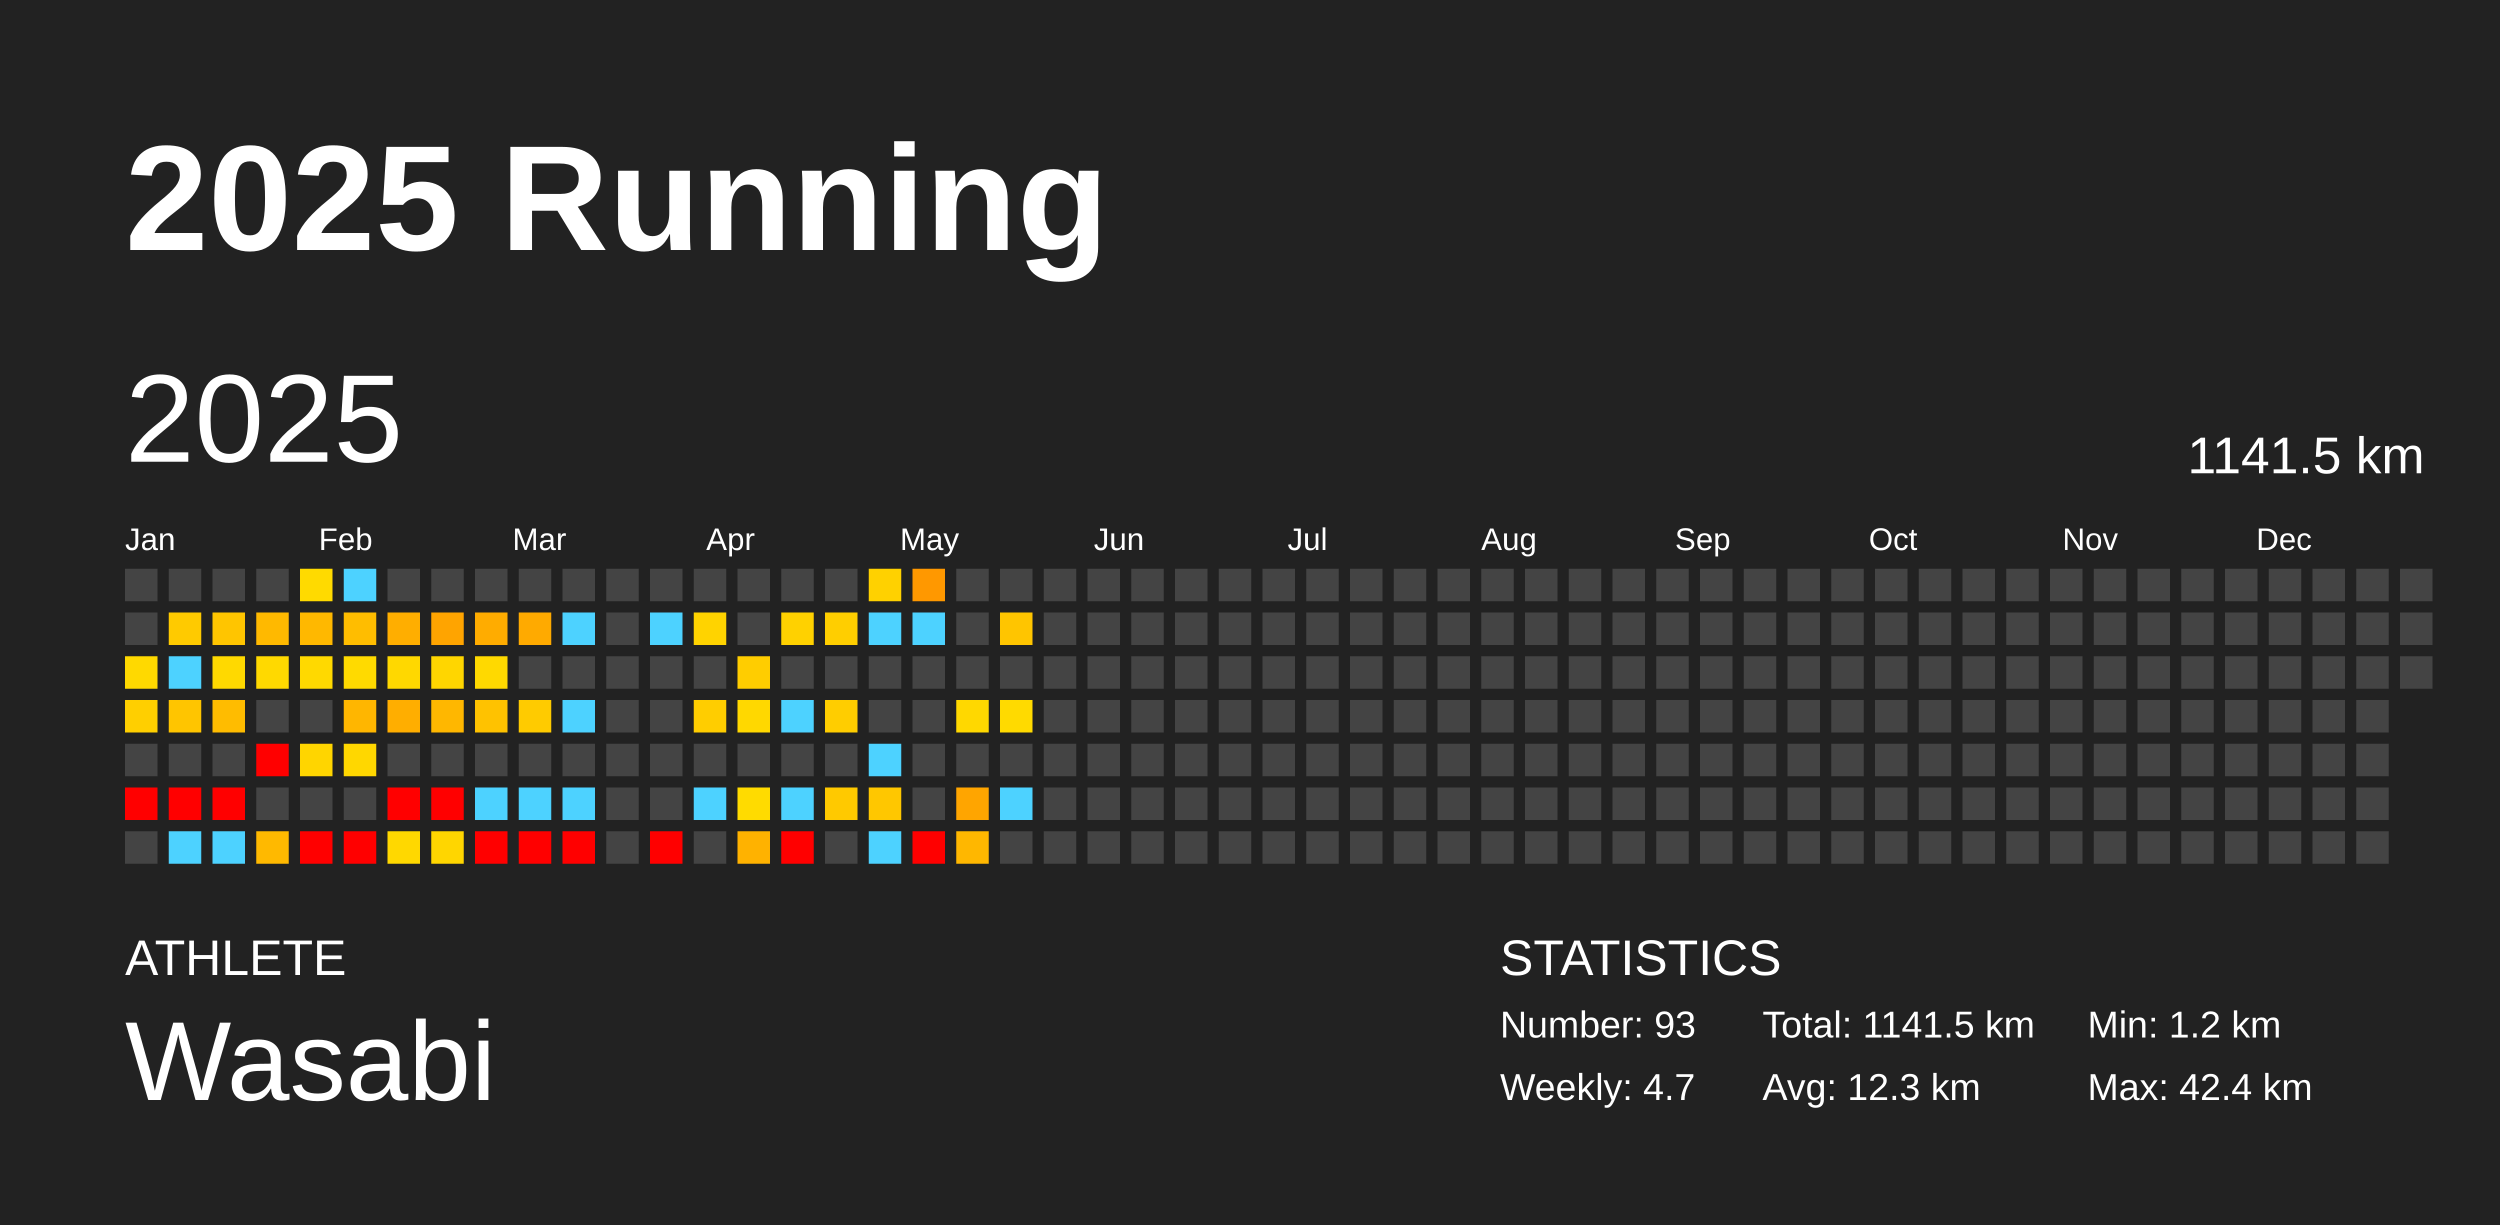
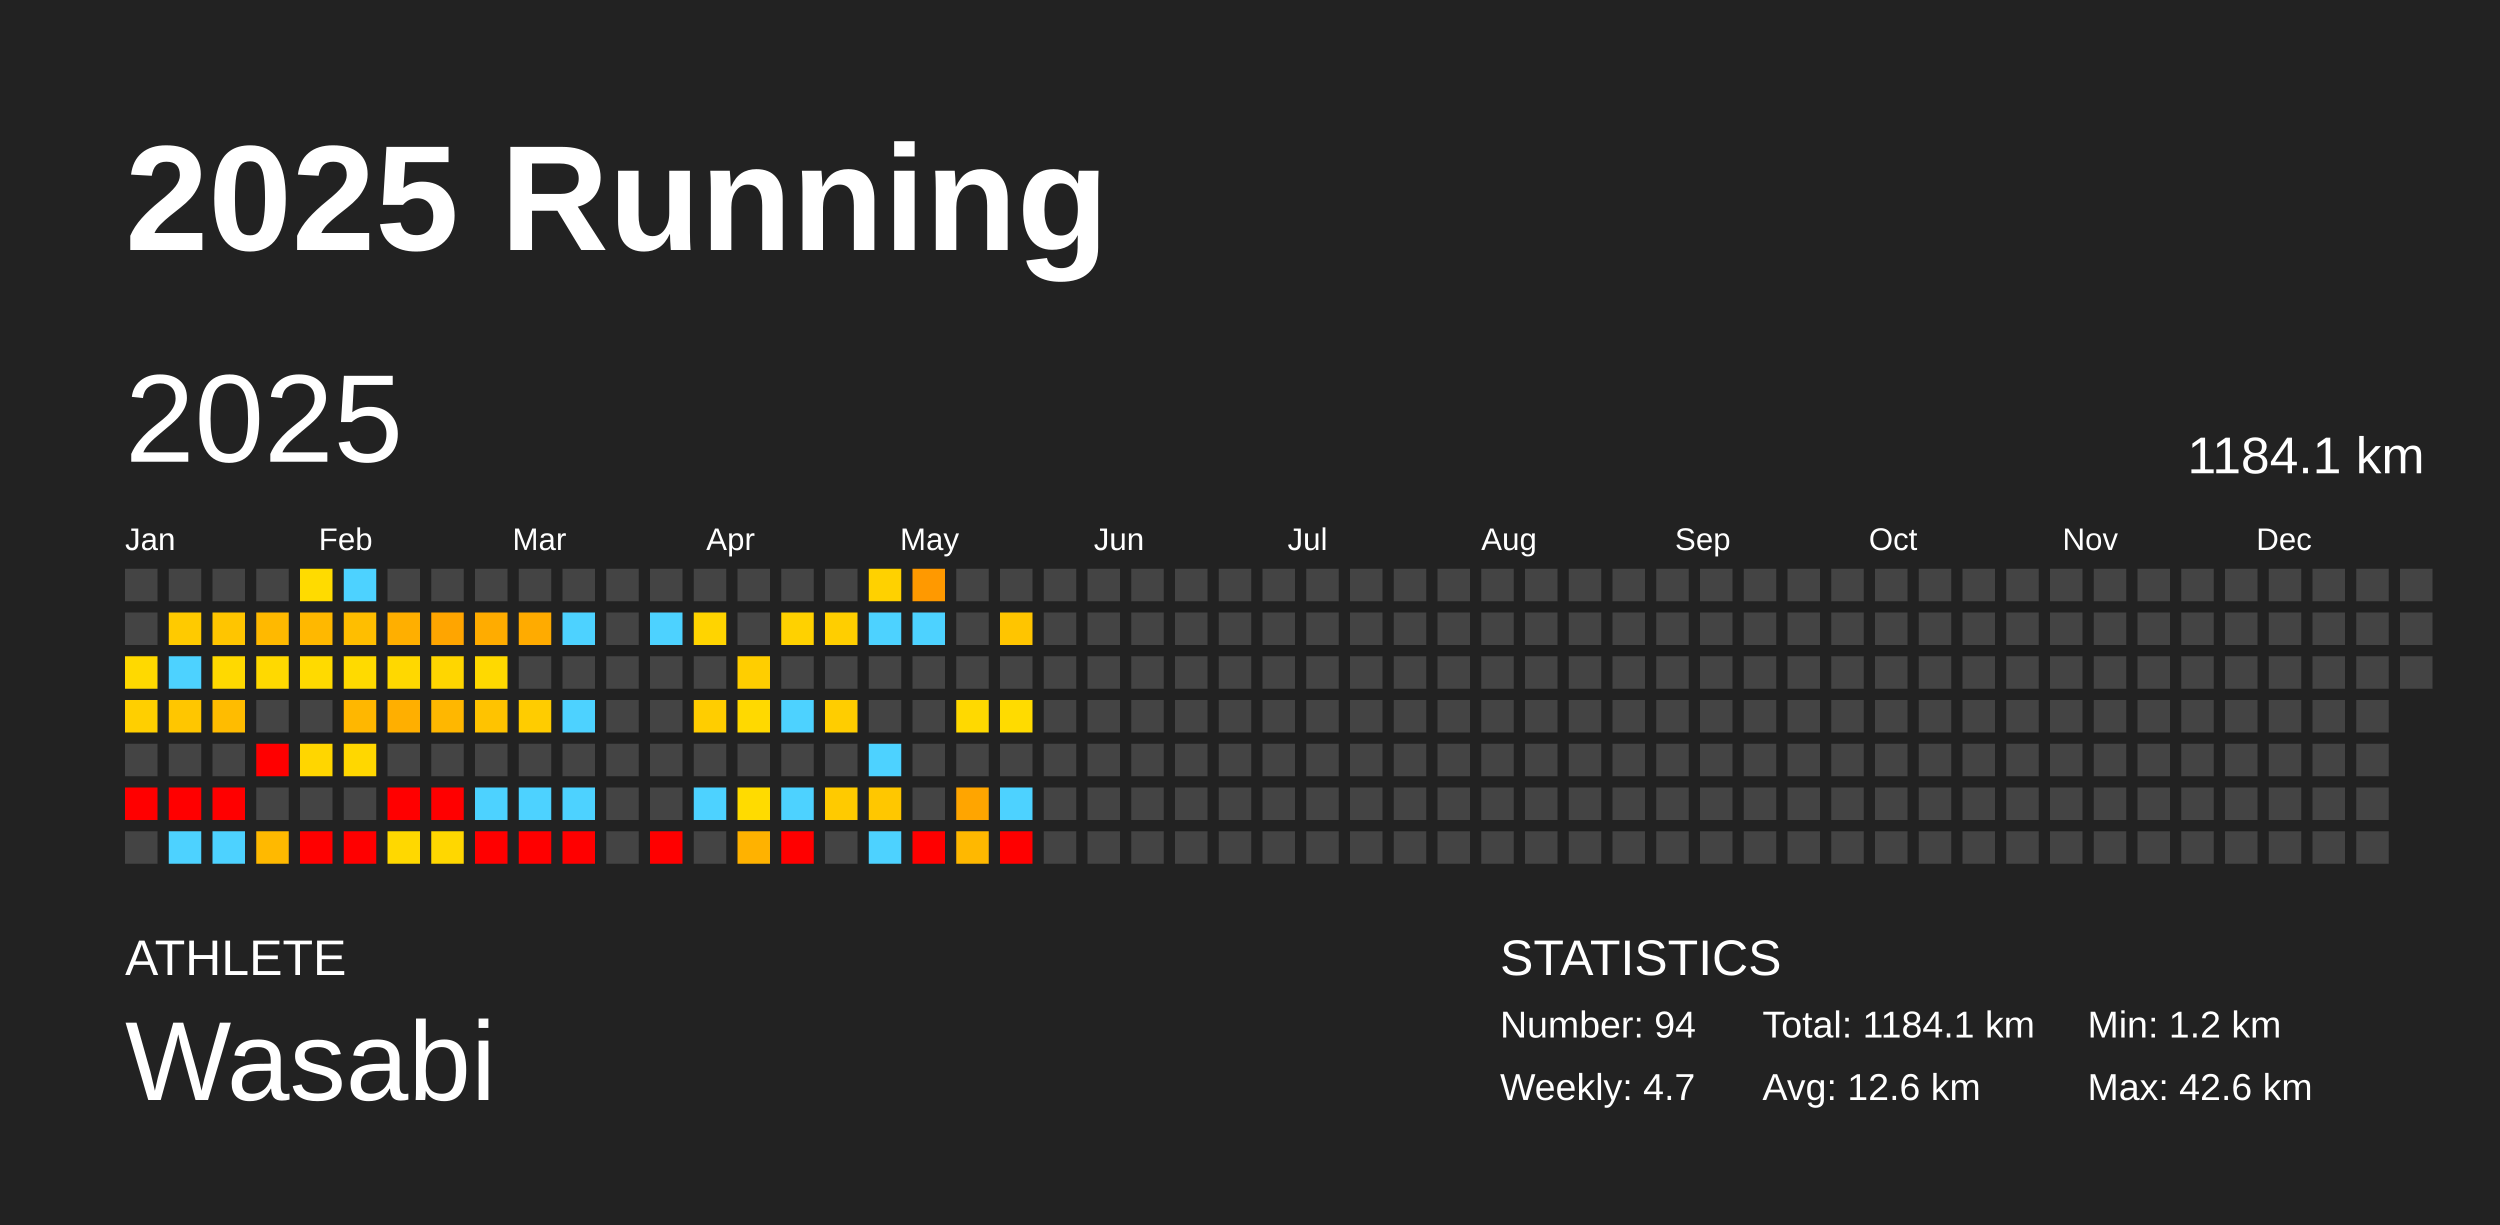
<svg xmlns="http://www.w3.org/2000/svg" baseProfile="full" height="98mm" version="1.1" viewBox="0,0,200,98" width="200mm">
  <defs />
  <rect fill="#222222" height="98" width="200" x="0" y="0" />
  <text fill="#FFFFFF" style="font-size:12px; font-family:Arial; font-weight:bold;" x="10" y="20">2025 Running</text>
  <text fill="#FFFFFF" style="font-size:4px; font-family:Arial" x="10" y="78">ATHLETE</text>
  <text fill="#FFFFFF" style="font-size:9px; font-family:Arial" x="10" y="88">Wasabi</text>
  <text fill="#FFFFFF" style="font-size:4px; font-family:Arial" x="120" y="78">STATISTICS</text>
-   <text fill="#FFFFFF" style="font-size:3px; font-family:Arial" x="120" y="83">Number: 93</text>
+   <text fill="#FFFFFF" style="font-size:3px; font-family:Arial" x="120" y="83">Number: 94</text>
  <text fill="#FFFFFF" style="font-size:3px; font-family:Arial" x="120" y="88">Weekly: 4.7</text>
-   <text fill="#FFFFFF" style="font-size:3px; font-family:Arial" x="141" y="83">Total: 1141.5 km</text>
-   <text fill="#FFFFFF" style="font-size:3px; font-family:Arial" x="141" y="88">Avg: 12.3 km</text>
+   <text fill="#FFFFFF" style="font-size:3px; font-family:Arial" x="141" y="83">Total: 1184.1 km</text>
+   <text fill="#FFFFFF" style="font-size:3px; font-family:Arial" x="141" y="88">Avg: 12.6 km</text>
  <text fill="#FFFFFF" style="font-size:3px; font-family:Arial" x="167" y="83">Min: 1.2 km</text>
-   <text fill="#FFFFFF" style="font-size:3px; font-family:Arial" x="167" y="88">Max: 42.4 km</text>
+   <text fill="#FFFFFF" style="font-size:3px; font-family:Arial" x="167" y="88">Max: 42.6 km</text>
  <text dominant-baseline="hanging" fill="#FFFFFF" style="font-size:10.0px; font-family:Arial;" x="10" y="30">2025</text>
-   <text dominant-baseline="hanging" fill="#FFFFFF" style="font-size:4.125px; font-family:Arial;" x="175" y="35">1141.5 km</text>
+   <text dominant-baseline="hanging" fill="#FFFFFF" style="font-size:4.125px; font-family:Arial;" x="175" y="35">1184.1 km</text>
  <text fill="#FFFFFF" style="font-size:2.5px; font-family:Arial" x="10.0" y="44">Jan</text>
  <text fill="#FFFFFF" style="font-size:2.5px; font-family:Arial" x="25.5" y="44">Feb</text>
  <text fill="#FFFFFF" style="font-size:2.5px; font-family:Arial" x="41.0" y="44">Mar</text>
  <text fill="#FFFFFF" style="font-size:2.5px; font-family:Arial" x="56.5" y="44">Apr</text>
  <text fill="#FFFFFF" style="font-size:2.5px; font-family:Arial" x="72.0" y="44">May</text>
  <text fill="#FFFFFF" style="font-size:2.5px; font-family:Arial" x="87.5" y="44">Jun</text>
  <text fill="#FFFFFF" style="font-size:2.5px; font-family:Arial" x="103.0" y="44">Jul</text>
  <text fill="#FFFFFF" style="font-size:2.5px; font-family:Arial" x="118.5" y="44">Aug</text>
  <text fill="#FFFFFF" style="font-size:2.5px; font-family:Arial" x="134.0" y="44">Sep</text>
  <text fill="#FFFFFF" style="font-size:2.5px; font-family:Arial" x="149.5" y="44">Oct</text>
  <text fill="#FFFFFF" style="font-size:2.5px; font-family:Arial" x="165.0" y="44">Nov</text>
  <text fill="#FFFFFF" style="font-size:2.5px; font-family:Arial" x="180.5" y="44">Dec</text>
  <rect fill="#444444" height="2.6" width="2.6" x="10.0" y="45.5" />
  <rect fill="#444444" height="2.6" width="2.6" x="10.0" y="49.0" />
  <rect fill="#ffd900" height="2.6" width="2.6" x="10.0" y="52.5" />
  <rect fill="#ffcf00" height="2.6" width="2.6" x="10.0" y="56.0" />
  <rect fill="#444444" height="2.6" width="2.6" x="10.0" y="59.5" />
  <rect fill="red" height="2.6" width="2.6" x="10.0" y="63.0" />
  <rect fill="#444444" height="2.6" width="2.6" x="10.0" y="66.5" />
  <rect fill="#444444" height="2.6" width="2.6" x="13.5" y="45.5" />
  <rect fill="#ffca00" height="2.6" width="2.6" x="13.5" y="49.0" />
  <rect fill="#4dd2ff" height="2.6" width="2.6" x="13.5" y="52.5" />
-   <rect fill="#ffc500" height="2.6" width="2.6" x="13.5" y="56.0" />
+   <rect fill="#ffc600" height="2.6" width="2.6" x="13.5" y="56.0" />
  <rect fill="#444444" height="2.6" width="2.6" x="13.5" y="59.5" />
  <rect fill="red" height="2.6" width="2.6" x="13.5" y="63.0" />
  <rect fill="#4dd2ff" height="2.6" width="2.6" x="13.5" y="66.5" />
  <rect fill="#444444" height="2.6" width="2.6" x="17.0" y="45.5" />
  <rect fill="#ffc500" height="2.6" width="2.6" x="17.0" y="49.0" />
  <rect fill="#ffd900" height="2.6" width="2.6" x="17.0" y="52.5" />
  <rect fill="#ffbc00" height="2.6" width="2.6" x="17.0" y="56.0" />
  <rect fill="#444444" height="2.6" width="2.6" x="17.0" y="59.5" />
  <rect fill="red" height="2.6" width="2.6" x="17.0" y="63.0" />
  <rect fill="#4dd2ff" height="2.6" width="2.6" x="17.0" y="66.5" />
  <rect fill="#444444" height="2.6" width="2.6" x="20.5" y="45.5" />
  <rect fill="#ffb900" height="2.6" width="2.6" x="20.5" y="49.0" />
  <rect fill="#ffd900" height="2.6" width="2.6" x="20.5" y="52.5" />
  <rect fill="#444444" height="2.6" width="2.6" x="20.5" y="56.0" />
  <rect fill="red" height="2.6" width="2.6" x="20.5" y="59.5" />
  <rect fill="#444444" height="2.6" width="2.6" x="20.5" y="63.0" />
  <rect fill="#ffb900" height="2.6" width="2.6" x="20.5" y="66.5" />
-   <rect fill="#ffda00" height="2.6" width="2.6" x="24.0" y="45.5" />
+   <rect fill="#ffdb00" height="2.6" width="2.6" x="24.0" y="45.5" />
  <rect fill="#ffb800" height="2.6" width="2.6" x="24.0" y="49.0" />
-   <rect fill="#ffd900" height="2.6" width="2.6" x="24.0" y="52.5" />
+   <rect fill="#ffda00" height="2.6" width="2.6" x="24.0" y="52.5" />
  <rect fill="#444444" height="2.6" width="2.6" x="24.0" y="56.0" />
-   <rect fill="#ffd500" height="2.6" width="2.6" x="24.0" y="59.5" />
+   <rect fill="#ffd600" height="2.6" width="2.6" x="24.0" y="59.5" />
  <rect fill="#444444" height="2.6" width="2.6" x="24.0" y="63.0" />
  <rect fill="red" height="2.6" width="2.6" x="24.0" y="66.5" />
  <rect fill="#4dd2ff" height="2.6" width="2.6" x="27.5" y="45.5" />
-   <rect fill="#ffbd00" height="2.6" width="2.6" x="27.5" y="49.0" />
+   <rect fill="#ffbe00" height="2.6" width="2.6" x="27.5" y="49.0" />
  <rect fill="#ffda00" height="2.6" width="2.6" x="27.5" y="52.5" />
-   <rect fill="#ffb600" height="2.6" width="2.6" x="27.5" y="56.0" />
+   <rect fill="#ffb700" height="2.6" width="2.6" x="27.5" y="56.0" />
  <rect fill="#ffd700" height="2.6" width="2.6" x="27.5" y="59.5" />
  <rect fill="#444444" height="2.6" width="2.6" x="27.5" y="63.0" />
  <rect fill="red" height="2.6" width="2.6" x="27.5" y="66.5" />
  <rect fill="#444444" height="2.6" width="2.6" x="31.0" y="45.5" />
-   <rect fill="#ffae00" height="2.6" width="2.6" x="31.0" y="49.0" />
+   <rect fill="#ffaf00" height="2.6" width="2.6" x="31.0" y="49.0" />
  <rect fill="#ffd800" height="2.6" width="2.6" x="31.0" y="52.5" />
-   <rect fill="#ffae00" height="2.6" width="2.6" x="31.0" y="56.0" />
+   <rect fill="#ffaf00" height="2.6" width="2.6" x="31.0" y="56.0" />
  <rect fill="#444444" height="2.6" width="2.6" x="31.0" y="59.5" />
  <rect fill="red" height="2.6" width="2.6" x="31.0" y="63.0" />
  <rect fill="#ffd800" height="2.6" width="2.6" x="31.0" y="66.5" />
  <rect fill="#444444" height="2.6" width="2.6" x="34.5" y="45.5" />
-   <rect fill="#ffa400" height="2.6" width="2.6" x="34.5" y="49.0" />
+   <rect fill="#ffa500" height="2.6" width="2.6" x="34.5" y="49.0" />
  <rect fill="#ffd600" height="2.6" width="2.6" x="34.5" y="52.5" />
  <rect fill="#ffb700" height="2.6" width="2.6" x="34.5" y="56.0" />
  <rect fill="#444444" height="2.6" width="2.6" x="34.5" y="59.5" />
  <rect fill="red" height="2.6" width="2.6" x="34.5" y="63.0" />
-   <rect fill="#ffd600" height="2.6" width="2.6" x="34.5" y="66.5" />
+   <rect fill="#ffd700" height="2.6" width="2.6" x="34.5" y="66.5" />
  <rect fill="#444444" height="2.6" width="2.6" x="38.0" y="45.5" />
  <rect fill="#ffac00" height="2.6" width="2.6" x="38.0" y="49.0" />
  <rect fill="#ffd900" height="2.6" width="2.6" x="38.0" y="52.5" />
-   <rect fill="#ffc200" height="2.6" width="2.6" x="38.0" y="56.0" />
+   <rect fill="#ffc300" height="2.6" width="2.6" x="38.0" y="56.0" />
  <rect fill="#444444" height="2.6" width="2.6" x="38.0" y="59.5" />
  <rect fill="#4dd2ff" height="2.6" width="2.6" x="38.0" y="63.0" />
  <rect fill="red" height="2.6" width="2.6" x="38.0" y="66.5" />
  <rect fill="#444444" height="2.6" width="2.6" x="41.5" y="45.5" />
-   <rect fill="#ffaa00" height="2.6" width="2.6" x="41.5" y="49.0" />
+   <rect fill="#ffab00" height="2.6" width="2.6" x="41.5" y="49.0" />
  <rect fill="#444444" height="2.6" width="2.6" x="41.5" y="52.5" />
-   <rect fill="#ffcb00" height="2.6" width="2.6" x="41.5" y="56.0" />
+   <rect fill="#ffcc00" height="2.6" width="2.6" x="41.5" y="56.0" />
  <rect fill="#444444" height="2.6" width="2.6" x="41.5" y="59.5" />
  <rect fill="#4dd2ff" height="2.6" width="2.6" x="41.5" y="63.0" />
  <rect fill="red" height="2.6" width="2.6" x="41.5" y="66.5" />
  <rect fill="#444444" height="2.6" width="2.6" x="45.0" y="45.5" />
  <rect fill="#4dd2ff" height="2.6" width="2.6" x="45.0" y="49.0" />
  <rect fill="#444444" height="2.6" width="2.6" x="45.0" y="52.5" />
  <rect fill="#4dd2ff" height="2.6" width="2.6" x="45.0" y="56.0" />
  <rect fill="#444444" height="2.6" width="2.6" x="45.0" y="59.5" />
  <rect fill="#4dd2ff" height="2.6" width="2.6" x="45.0" y="63.0" />
  <rect fill="red" height="2.6" width="2.6" x="45.0" y="66.5" />
  <rect fill="#444444" height="2.6" width="2.6" x="48.5" y="45.5" />
  <rect fill="#444444" height="2.6" width="2.6" x="48.5" y="49.0" />
  <rect fill="#444444" height="2.6" width="2.6" x="48.5" y="52.5" />
  <rect fill="#444444" height="2.6" width="2.6" x="48.5" y="56.0" />
  <rect fill="#444444" height="2.6" width="2.6" x="48.5" y="59.5" />
  <rect fill="#444444" height="2.6" width="2.6" x="48.5" y="63.0" />
  <rect fill="#444444" height="2.6" width="2.6" x="48.5" y="66.5" />
  <rect fill="#444444" height="2.6" width="2.6" x="52.0" y="45.5" />
  <rect fill="#4dd2ff" height="2.6" width="2.6" x="52.0" y="49.0" />
  <rect fill="#444444" height="2.6" width="2.6" x="52.0" y="52.5" />
  <rect fill="#444444" height="2.6" width="2.6" x="52.0" y="56.0" />
  <rect fill="#444444" height="2.6" width="2.6" x="52.0" y="59.5" />
  <rect fill="#444444" height="2.6" width="2.6" x="52.0" y="63.0" />
  <rect fill="red" height="2.6" width="2.6" x="52.0" y="66.5" />
  <rect fill="#444444" height="2.6" width="2.6" x="55.5" y="45.5" />
-   <rect fill="#ffd300" height="2.6" width="2.6" x="55.5" y="49.0" />
+   <rect fill="#ffd400" height="2.6" width="2.6" x="55.5" y="49.0" />
  <rect fill="#444444" height="2.6" width="2.6" x="55.5" y="52.5" />
  <rect fill="#ffcd00" height="2.6" width="2.6" x="55.5" y="56.0" />
  <rect fill="#444444" height="2.6" width="2.6" x="55.5" y="59.5" />
  <rect fill="#4dd2ff" height="2.6" width="2.6" x="55.5" y="63.0" />
  <rect fill="#444444" height="2.6" width="2.6" x="55.5" y="66.5" />
  <rect fill="#444444" height="2.6" width="2.6" x="59.0" y="45.5" />
  <rect fill="#444444" height="2.6" width="2.6" x="59.0" y="49.0" />
-   <rect fill="#ffcd00" height="2.6" width="2.6" x="59.0" y="52.5" />
-   <rect fill="#ffd800" height="2.6" width="2.6" x="59.0" y="56.0" />
+   <rect fill="#ffce00" height="2.6" width="2.6" x="59.0" y="52.5" />
+   <rect fill="#ffd900" height="2.6" width="2.6" x="59.0" y="56.0" />
  <rect fill="#444444" height="2.6" width="2.6" x="59.0" y="59.5" />
  <rect fill="#ffdb00" height="2.6" width="2.6" x="59.0" y="63.0" />
  <rect fill="#ffb200" height="2.6" width="2.6" x="59.0" y="66.5" />
  <rect fill="#444444" height="2.6" width="2.6" x="62.5" y="45.5" />
  <rect fill="#ffd100" height="2.6" width="2.6" x="62.5" y="49.0" />
  <rect fill="#444444" height="2.6" width="2.6" x="62.5" y="52.5" />
  <rect fill="#4dd2ff" height="2.6" width="2.6" x="62.5" y="56.0" />
  <rect fill="#444444" height="2.6" width="2.6" x="62.5" y="59.5" />
  <rect fill="#4dd2ff" height="2.6" width="2.6" x="62.5" y="63.0" />
  <rect fill="red" height="2.6" width="2.6" x="62.5" y="66.5" />
  <rect fill="#444444" height="2.6" width="2.6" x="66.0" y="45.5" />
  <rect fill="#ffce00" height="2.6" width="2.6" x="66.0" y="49.0" />
  <rect fill="#444444" height="2.6" width="2.6" x="66.0" y="52.5" />
  <rect fill="#ffcd00" height="2.6" width="2.6" x="66.0" y="56.0" />
  <rect fill="#444444" height="2.6" width="2.6" x="66.0" y="59.5" />
-   <rect fill="#ffc900" height="2.6" width="2.6" x="66.0" y="63.0" />
+   <rect fill="#ffca00" height="2.6" width="2.6" x="66.0" y="63.0" />
  <rect fill="#444444" height="2.6" width="2.6" x="66.0" y="66.5" />
  <rect fill="#ffd100" height="2.6" width="2.6" x="69.5" y="45.5" />
  <rect fill="#4dd2ff" height="2.6" width="2.6" x="69.5" y="49.0" />
  <rect fill="#444444" height="2.6" width="2.6" x="69.5" y="52.5" />
  <rect fill="#444444" height="2.6" width="2.6" x="69.5" y="56.0" />
  <rect fill="#4dd2ff" height="2.6" width="2.6" x="69.5" y="59.5" />
  <rect fill="#ffc700" height="2.6" width="2.6" x="69.5" y="63.0" />
  <rect fill="#4dd2ff" height="2.6" width="2.6" x="69.5" y="66.5" />
-   <rect fill="#ff9800" height="2.6" width="2.6" x="73.0" y="45.5" />
+   <rect fill="#ff9900" height="2.6" width="2.6" x="73.0" y="45.5" />
  <rect fill="#4dd2ff" height="2.6" width="2.6" x="73.0" y="49.0" />
  <rect fill="#444444" height="2.6" width="2.6" x="73.0" y="52.5" />
  <rect fill="#444444" height="2.6" width="2.6" x="73.0" y="56.0" />
  <rect fill="#444444" height="2.6" width="2.6" x="73.0" y="59.5" />
  <rect fill="#444444" height="2.6" width="2.6" x="73.0" y="63.0" />
  <rect fill="red" height="2.6" width="2.6" x="73.0" y="66.5" />
  <rect fill="#444444" height="2.6" width="2.6" x="76.5" y="45.5" />
  <rect fill="#444444" height="2.6" width="2.6" x="76.5" y="49.0" />
  <rect fill="#444444" height="2.6" width="2.6" x="76.5" y="52.5" />
-   <rect fill="#ffd800" height="2.6" width="2.6" x="76.5" y="56.0" />
+   <rect fill="#ffd900" height="2.6" width="2.6" x="76.5" y="56.0" />
  <rect fill="#444444" height="2.6" width="2.6" x="76.5" y="59.5" />
  <rect fill="#ffa500" height="2.6" width="2.6" x="76.5" y="63.0" />
-   <rect fill="#ffb700" height="2.6" width="2.6" x="76.5" y="66.5" />
+   <rect fill="#ffb800" height="2.6" width="2.6" x="76.5" y="66.5" />
  <rect fill="#444444" height="2.6" width="2.6" x="80.0" y="45.5" />
  <rect fill="#ffc500" height="2.6" width="2.6" x="80.0" y="49.0" />
  <rect fill="#444444" height="2.6" width="2.6" x="80.0" y="52.5" />
-   <rect fill="#ffda00" height="2.6" width="2.6" x="80.0" y="56.0" />
+   <rect fill="#ffdb00" height="2.6" width="2.6" x="80.0" y="56.0" />
  <rect fill="#444444" height="2.6" width="2.6" x="80.0" y="59.5" />
  <rect fill="#4dd2ff" height="2.6" width="2.6" x="80.0" y="63.0" />
-   <rect fill="#444444" height="2.6" width="2.6" x="80.0" y="66.5" />
+   <rect fill="red" height="2.6" width="2.6" x="80.0" y="66.5" />
  <rect fill="#444444" height="2.6" width="2.6" x="83.5" y="45.5" />
  <rect fill="#444444" height="2.6" width="2.6" x="83.5" y="49.0" />
  <rect fill="#444444" height="2.6" width="2.6" x="83.5" y="52.5" />
  <rect fill="#444444" height="2.6" width="2.6" x="83.5" y="56.0" />
  <rect fill="#444444" height="2.6" width="2.6" x="83.5" y="59.5" />
  <rect fill="#444444" height="2.6" width="2.6" x="83.5" y="63.0" />
  <rect fill="#444444" height="2.6" width="2.6" x="83.5" y="66.5" />
  <rect fill="#444444" height="2.6" width="2.6" x="87.0" y="45.5" />
  <rect fill="#444444" height="2.6" width="2.6" x="87.0" y="49.0" />
  <rect fill="#444444" height="2.6" width="2.6" x="87.0" y="52.5" />
  <rect fill="#444444" height="2.6" width="2.6" x="87.0" y="56.0" />
  <rect fill="#444444" height="2.6" width="2.6" x="87.0" y="59.5" />
  <rect fill="#444444" height="2.6" width="2.6" x="87.0" y="63.0" />
  <rect fill="#444444" height="2.6" width="2.6" x="87.0" y="66.5" />
  <rect fill="#444444" height="2.6" width="2.6" x="90.5" y="45.5" />
  <rect fill="#444444" height="2.6" width="2.6" x="90.5" y="49.0" />
  <rect fill="#444444" height="2.6" width="2.6" x="90.5" y="52.5" />
  <rect fill="#444444" height="2.6" width="2.6" x="90.5" y="56.0" />
  <rect fill="#444444" height="2.6" width="2.6" x="90.5" y="59.5" />
  <rect fill="#444444" height="2.6" width="2.6" x="90.5" y="63.0" />
  <rect fill="#444444" height="2.6" width="2.6" x="90.5" y="66.5" />
  <rect fill="#444444" height="2.6" width="2.6" x="94.0" y="45.5" />
  <rect fill="#444444" height="2.6" width="2.6" x="94.0" y="49.0" />
  <rect fill="#444444" height="2.6" width="2.6" x="94.0" y="52.5" />
  <rect fill="#444444" height="2.6" width="2.6" x="94.0" y="56.0" />
  <rect fill="#444444" height="2.6" width="2.6" x="94.0" y="59.5" />
  <rect fill="#444444" height="2.6" width="2.6" x="94.0" y="63.0" />
  <rect fill="#444444" height="2.6" width="2.6" x="94.0" y="66.5" />
  <rect fill="#444444" height="2.6" width="2.6" x="97.5" y="45.5" />
  <rect fill="#444444" height="2.6" width="2.6" x="97.5" y="49.0" />
  <rect fill="#444444" height="2.6" width="2.6" x="97.5" y="52.5" />
  <rect fill="#444444" height="2.6" width="2.6" x="97.5" y="56.0" />
  <rect fill="#444444" height="2.6" width="2.6" x="97.5" y="59.5" />
  <rect fill="#444444" height="2.6" width="2.6" x="97.5" y="63.0" />
  <rect fill="#444444" height="2.6" width="2.6" x="97.5" y="66.5" />
  <rect fill="#444444" height="2.6" width="2.6" x="101.0" y="45.5" />
  <rect fill="#444444" height="2.6" width="2.6" x="101.0" y="49.0" />
  <rect fill="#444444" height="2.6" width="2.6" x="101.0" y="52.5" />
  <rect fill="#444444" height="2.6" width="2.6" x="101.0" y="56.0" />
  <rect fill="#444444" height="2.6" width="2.6" x="101.0" y="59.5" />
  <rect fill="#444444" height="2.6" width="2.6" x="101.0" y="63.0" />
  <rect fill="#444444" height="2.6" width="2.6" x="101.0" y="66.5" />
  <rect fill="#444444" height="2.6" width="2.6" x="104.5" y="45.5" />
  <rect fill="#444444" height="2.6" width="2.6" x="104.5" y="49.0" />
  <rect fill="#444444" height="2.6" width="2.6" x="104.5" y="52.5" />
  <rect fill="#444444" height="2.6" width="2.6" x="104.5" y="56.0" />
  <rect fill="#444444" height="2.6" width="2.6" x="104.5" y="59.5" />
  <rect fill="#444444" height="2.6" width="2.6" x="104.5" y="63.0" />
  <rect fill="#444444" height="2.6" width="2.6" x="104.5" y="66.5" />
  <rect fill="#444444" height="2.6" width="2.6" x="108.0" y="45.5" />
  <rect fill="#444444" height="2.6" width="2.6" x="108.0" y="49.0" />
  <rect fill="#444444" height="2.6" width="2.6" x="108.0" y="52.5" />
  <rect fill="#444444" height="2.6" width="2.6" x="108.0" y="56.0" />
  <rect fill="#444444" height="2.6" width="2.6" x="108.0" y="59.5" />
  <rect fill="#444444" height="2.6" width="2.6" x="108.0" y="63.0" />
  <rect fill="#444444" height="2.6" width="2.6" x="108.0" y="66.5" />
  <rect fill="#444444" height="2.6" width="2.6" x="111.5" y="45.5" />
  <rect fill="#444444" height="2.6" width="2.6" x="111.5" y="49.0" />
  <rect fill="#444444" height="2.6" width="2.6" x="111.5" y="52.5" />
  <rect fill="#444444" height="2.6" width="2.6" x="111.5" y="56.0" />
  <rect fill="#444444" height="2.6" width="2.6" x="111.5" y="59.5" />
  <rect fill="#444444" height="2.6" width="2.6" x="111.5" y="63.0" />
  <rect fill="#444444" height="2.6" width="2.6" x="111.5" y="66.5" />
  <rect fill="#444444" height="2.6" width="2.6" x="115.0" y="45.5" />
  <rect fill="#444444" height="2.6" width="2.6" x="115.0" y="49.0" />
  <rect fill="#444444" height="2.6" width="2.6" x="115.0" y="52.5" />
  <rect fill="#444444" height="2.6" width="2.6" x="115.0" y="56.0" />
  <rect fill="#444444" height="2.6" width="2.6" x="115.0" y="59.5" />
  <rect fill="#444444" height="2.6" width="2.6" x="115.0" y="63.0" />
  <rect fill="#444444" height="2.6" width="2.6" x="115.0" y="66.5" />
  <rect fill="#444444" height="2.6" width="2.6" x="118.5" y="45.5" />
  <rect fill="#444444" height="2.6" width="2.6" x="118.5" y="49.0" />
  <rect fill="#444444" height="2.6" width="2.6" x="118.5" y="52.5" />
  <rect fill="#444444" height="2.6" width="2.6" x="118.5" y="56.0" />
  <rect fill="#444444" height="2.6" width="2.6" x="118.5" y="59.5" />
  <rect fill="#444444" height="2.6" width="2.6" x="118.5" y="63.0" />
  <rect fill="#444444" height="2.6" width="2.6" x="118.5" y="66.5" />
  <rect fill="#444444" height="2.6" width="2.6" x="122.0" y="45.5" />
  <rect fill="#444444" height="2.6" width="2.6" x="122.0" y="49.0" />
  <rect fill="#444444" height="2.6" width="2.6" x="122.0" y="52.5" />
  <rect fill="#444444" height="2.6" width="2.6" x="122.0" y="56.0" />
  <rect fill="#444444" height="2.6" width="2.6" x="122.0" y="59.5" />
  <rect fill="#444444" height="2.6" width="2.6" x="122.0" y="63.0" />
  <rect fill="#444444" height="2.6" width="2.6" x="122.0" y="66.5" />
  <rect fill="#444444" height="2.6" width="2.6" x="125.5" y="45.5" />
  <rect fill="#444444" height="2.6" width="2.6" x="125.5" y="49.0" />
  <rect fill="#444444" height="2.6" width="2.6" x="125.5" y="52.5" />
  <rect fill="#444444" height="2.6" width="2.6" x="125.5" y="56.0" />
  <rect fill="#444444" height="2.6" width="2.6" x="125.5" y="59.5" />
  <rect fill="#444444" height="2.6" width="2.6" x="125.5" y="63.0" />
  <rect fill="#444444" height="2.6" width="2.6" x="125.5" y="66.5" />
  <rect fill="#444444" height="2.6" width="2.6" x="129.0" y="45.5" />
  <rect fill="#444444" height="2.6" width="2.6" x="129.0" y="49.0" />
  <rect fill="#444444" height="2.6" width="2.6" x="129.0" y="52.5" />
  <rect fill="#444444" height="2.6" width="2.6" x="129.0" y="56.0" />
  <rect fill="#444444" height="2.6" width="2.6" x="129.0" y="59.5" />
  <rect fill="#444444" height="2.6" width="2.6" x="129.0" y="63.0" />
  <rect fill="#444444" height="2.6" width="2.6" x="129.0" y="66.5" />
  <rect fill="#444444" height="2.6" width="2.6" x="132.5" y="45.5" />
  <rect fill="#444444" height="2.6" width="2.6" x="132.5" y="49.0" />
  <rect fill="#444444" height="2.6" width="2.6" x="132.5" y="52.5" />
  <rect fill="#444444" height="2.6" width="2.6" x="132.5" y="56.0" />
  <rect fill="#444444" height="2.6" width="2.6" x="132.5" y="59.5" />
  <rect fill="#444444" height="2.6" width="2.6" x="132.5" y="63.0" />
  <rect fill="#444444" height="2.6" width="2.6" x="132.5" y="66.5" />
  <rect fill="#444444" height="2.6" width="2.6" x="136.0" y="45.5" />
  <rect fill="#444444" height="2.6" width="2.6" x="136.0" y="49.0" />
  <rect fill="#444444" height="2.6" width="2.6" x="136.0" y="52.5" />
  <rect fill="#444444" height="2.6" width="2.6" x="136.0" y="56.0" />
  <rect fill="#444444" height="2.6" width="2.6" x="136.0" y="59.5" />
  <rect fill="#444444" height="2.6" width="2.6" x="136.0" y="63.0" />
  <rect fill="#444444" height="2.6" width="2.6" x="136.0" y="66.5" />
  <rect fill="#444444" height="2.6" width="2.6" x="139.5" y="45.5" />
  <rect fill="#444444" height="2.6" width="2.6" x="139.5" y="49.0" />
  <rect fill="#444444" height="2.6" width="2.6" x="139.5" y="52.5" />
  <rect fill="#444444" height="2.6" width="2.6" x="139.5" y="56.0" />
  <rect fill="#444444" height="2.6" width="2.6" x="139.5" y="59.5" />
  <rect fill="#444444" height="2.6" width="2.6" x="139.5" y="63.0" />
  <rect fill="#444444" height="2.6" width="2.6" x="139.5" y="66.5" />
  <rect fill="#444444" height="2.6" width="2.6" x="143.0" y="45.5" />
  <rect fill="#444444" height="2.6" width="2.6" x="143.0" y="49.0" />
  <rect fill="#444444" height="2.6" width="2.6" x="143.0" y="52.5" />
  <rect fill="#444444" height="2.6" width="2.6" x="143.0" y="56.0" />
  <rect fill="#444444" height="2.6" width="2.6" x="143.0" y="59.5" />
  <rect fill="#444444" height="2.6" width="2.6" x="143.0" y="63.0" />
  <rect fill="#444444" height="2.6" width="2.6" x="143.0" y="66.5" />
  <rect fill="#444444" height="2.6" width="2.6" x="146.5" y="45.5" />
  <rect fill="#444444" height="2.6" width="2.6" x="146.5" y="49.0" />
  <rect fill="#444444" height="2.6" width="2.6" x="146.5" y="52.5" />
  <rect fill="#444444" height="2.6" width="2.6" x="146.5" y="56.0" />
  <rect fill="#444444" height="2.6" width="2.6" x="146.5" y="59.5" />
  <rect fill="#444444" height="2.6" width="2.6" x="146.5" y="63.0" />
  <rect fill="#444444" height="2.6" width="2.6" x="146.5" y="66.5" />
  <rect fill="#444444" height="2.6" width="2.6" x="150.0" y="45.5" />
  <rect fill="#444444" height="2.6" width="2.6" x="150.0" y="49.0" />
  <rect fill="#444444" height="2.6" width="2.6" x="150.0" y="52.5" />
  <rect fill="#444444" height="2.6" width="2.6" x="150.0" y="56.0" />
  <rect fill="#444444" height="2.6" width="2.6" x="150.0" y="59.5" />
  <rect fill="#444444" height="2.6" width="2.6" x="150.0" y="63.0" />
  <rect fill="#444444" height="2.6" width="2.6" x="150.0" y="66.5" />
  <rect fill="#444444" height="2.6" width="2.6" x="153.5" y="45.5" />
  <rect fill="#444444" height="2.6" width="2.6" x="153.5" y="49.0" />
  <rect fill="#444444" height="2.6" width="2.6" x="153.5" y="52.5" />
  <rect fill="#444444" height="2.6" width="2.6" x="153.5" y="56.0" />
  <rect fill="#444444" height="2.6" width="2.6" x="153.5" y="59.5" />
  <rect fill="#444444" height="2.6" width="2.6" x="153.5" y="63.0" />
  <rect fill="#444444" height="2.6" width="2.6" x="153.5" y="66.5" />
  <rect fill="#444444" height="2.6" width="2.6" x="157.0" y="45.5" />
  <rect fill="#444444" height="2.6" width="2.6" x="157.0" y="49.0" />
  <rect fill="#444444" height="2.6" width="2.6" x="157.0" y="52.5" />
  <rect fill="#444444" height="2.6" width="2.6" x="157.0" y="56.0" />
  <rect fill="#444444" height="2.6" width="2.6" x="157.0" y="59.5" />
  <rect fill="#444444" height="2.6" width="2.6" x="157.0" y="63.0" />
  <rect fill="#444444" height="2.6" width="2.6" x="157.0" y="66.5" />
  <rect fill="#444444" height="2.6" width="2.6" x="160.5" y="45.5" />
  <rect fill="#444444" height="2.6" width="2.6" x="160.5" y="49.0" />
  <rect fill="#444444" height="2.6" width="2.6" x="160.5" y="52.5" />
  <rect fill="#444444" height="2.6" width="2.6" x="160.5" y="56.0" />
  <rect fill="#444444" height="2.6" width="2.6" x="160.5" y="59.5" />
  <rect fill="#444444" height="2.6" width="2.6" x="160.5" y="63.0" />
  <rect fill="#444444" height="2.6" width="2.6" x="160.5" y="66.5" />
  <rect fill="#444444" height="2.6" width="2.6" x="164.0" y="45.5" />
  <rect fill="#444444" height="2.6" width="2.6" x="164.0" y="49.0" />
  <rect fill="#444444" height="2.6" width="2.6" x="164.0" y="52.5" />
  <rect fill="#444444" height="2.6" width="2.6" x="164.0" y="56.0" />
  <rect fill="#444444" height="2.6" width="2.6" x="164.0" y="59.5" />
  <rect fill="#444444" height="2.6" width="2.6" x="164.0" y="63.0" />
  <rect fill="#444444" height="2.6" width="2.6" x="164.0" y="66.5" />
  <rect fill="#444444" height="2.6" width="2.6" x="167.5" y="45.5" />
  <rect fill="#444444" height="2.6" width="2.6" x="167.5" y="49.0" />
  <rect fill="#444444" height="2.6" width="2.6" x="167.5" y="52.5" />
  <rect fill="#444444" height="2.6" width="2.6" x="167.5" y="56.0" />
  <rect fill="#444444" height="2.6" width="2.6" x="167.5" y="59.5" />
  <rect fill="#444444" height="2.6" width="2.6" x="167.5" y="63.0" />
  <rect fill="#444444" height="2.6" width="2.6" x="167.5" y="66.5" />
  <rect fill="#444444" height="2.6" width="2.6" x="171.0" y="45.5" />
  <rect fill="#444444" height="2.6" width="2.6" x="171.0" y="49.0" />
  <rect fill="#444444" height="2.6" width="2.6" x="171.0" y="52.5" />
  <rect fill="#444444" height="2.6" width="2.6" x="171.0" y="56.0" />
  <rect fill="#444444" height="2.6" width="2.6" x="171.0" y="59.5" />
  <rect fill="#444444" height="2.6" width="2.6" x="171.0" y="63.0" />
  <rect fill="#444444" height="2.6" width="2.6" x="171.0" y="66.5" />
  <rect fill="#444444" height="2.6" width="2.6" x="174.5" y="45.5" />
  <rect fill="#444444" height="2.6" width="2.6" x="174.5" y="49.0" />
  <rect fill="#444444" height="2.6" width="2.6" x="174.5" y="52.5" />
  <rect fill="#444444" height="2.6" width="2.6" x="174.5" y="56.0" />
  <rect fill="#444444" height="2.6" width="2.6" x="174.5" y="59.5" />
  <rect fill="#444444" height="2.6" width="2.6" x="174.5" y="63.0" />
  <rect fill="#444444" height="2.6" width="2.6" x="174.5" y="66.5" />
  <rect fill="#444444" height="2.6" width="2.6" x="178.0" y="45.5" />
  <rect fill="#444444" height="2.6" width="2.6" x="178.0" y="49.0" />
  <rect fill="#444444" height="2.6" width="2.6" x="178.0" y="52.5" />
  <rect fill="#444444" height="2.6" width="2.6" x="178.0" y="56.0" />
  <rect fill="#444444" height="2.6" width="2.6" x="178.0" y="59.5" />
  <rect fill="#444444" height="2.6" width="2.6" x="178.0" y="63.0" />
  <rect fill="#444444" height="2.6" width="2.6" x="178.0" y="66.5" />
  <rect fill="#444444" height="2.6" width="2.6" x="181.5" y="45.5" />
  <rect fill="#444444" height="2.6" width="2.6" x="181.5" y="49.0" />
  <rect fill="#444444" height="2.6" width="2.6" x="181.5" y="52.5" />
  <rect fill="#444444" height="2.6" width="2.6" x="181.5" y="56.0" />
  <rect fill="#444444" height="2.6" width="2.6" x="181.5" y="59.5" />
  <rect fill="#444444" height="2.6" width="2.6" x="181.5" y="63.0" />
  <rect fill="#444444" height="2.6" width="2.6" x="181.5" y="66.5" />
  <rect fill="#444444" height="2.6" width="2.6" x="185.0" y="45.5" />
  <rect fill="#444444" height="2.6" width="2.6" x="185.0" y="49.0" />
  <rect fill="#444444" height="2.6" width="2.6" x="185.0" y="52.5" />
  <rect fill="#444444" height="2.6" width="2.6" x="185.0" y="56.0" />
  <rect fill="#444444" height="2.6" width="2.6" x="185.0" y="59.5" />
  <rect fill="#444444" height="2.6" width="2.6" x="185.0" y="63.0" />
  <rect fill="#444444" height="2.6" width="2.6" x="185.0" y="66.5" />
  <rect fill="#444444" height="2.6" width="2.6" x="188.5" y="45.5" />
  <rect fill="#444444" height="2.6" width="2.6" x="188.5" y="49.0" />
  <rect fill="#444444" height="2.6" width="2.6" x="188.5" y="52.5" />
  <rect fill="#444444" height="2.6" width="2.6" x="188.5" y="56.0" />
  <rect fill="#444444" height="2.6" width="2.6" x="188.5" y="59.5" />
  <rect fill="#444444" height="2.6" width="2.6" x="188.5" y="63.0" />
  <rect fill="#444444" height="2.6" width="2.6" x="188.5" y="66.5" />
  <rect fill="#444444" height="2.6" width="2.6" x="192.0" y="45.5" />
  <rect fill="#444444" height="2.6" width="2.6" x="192.0" y="49.0" />
  <rect fill="#444444" height="2.6" width="2.6" x="192.0" y="52.5" />
</svg>
